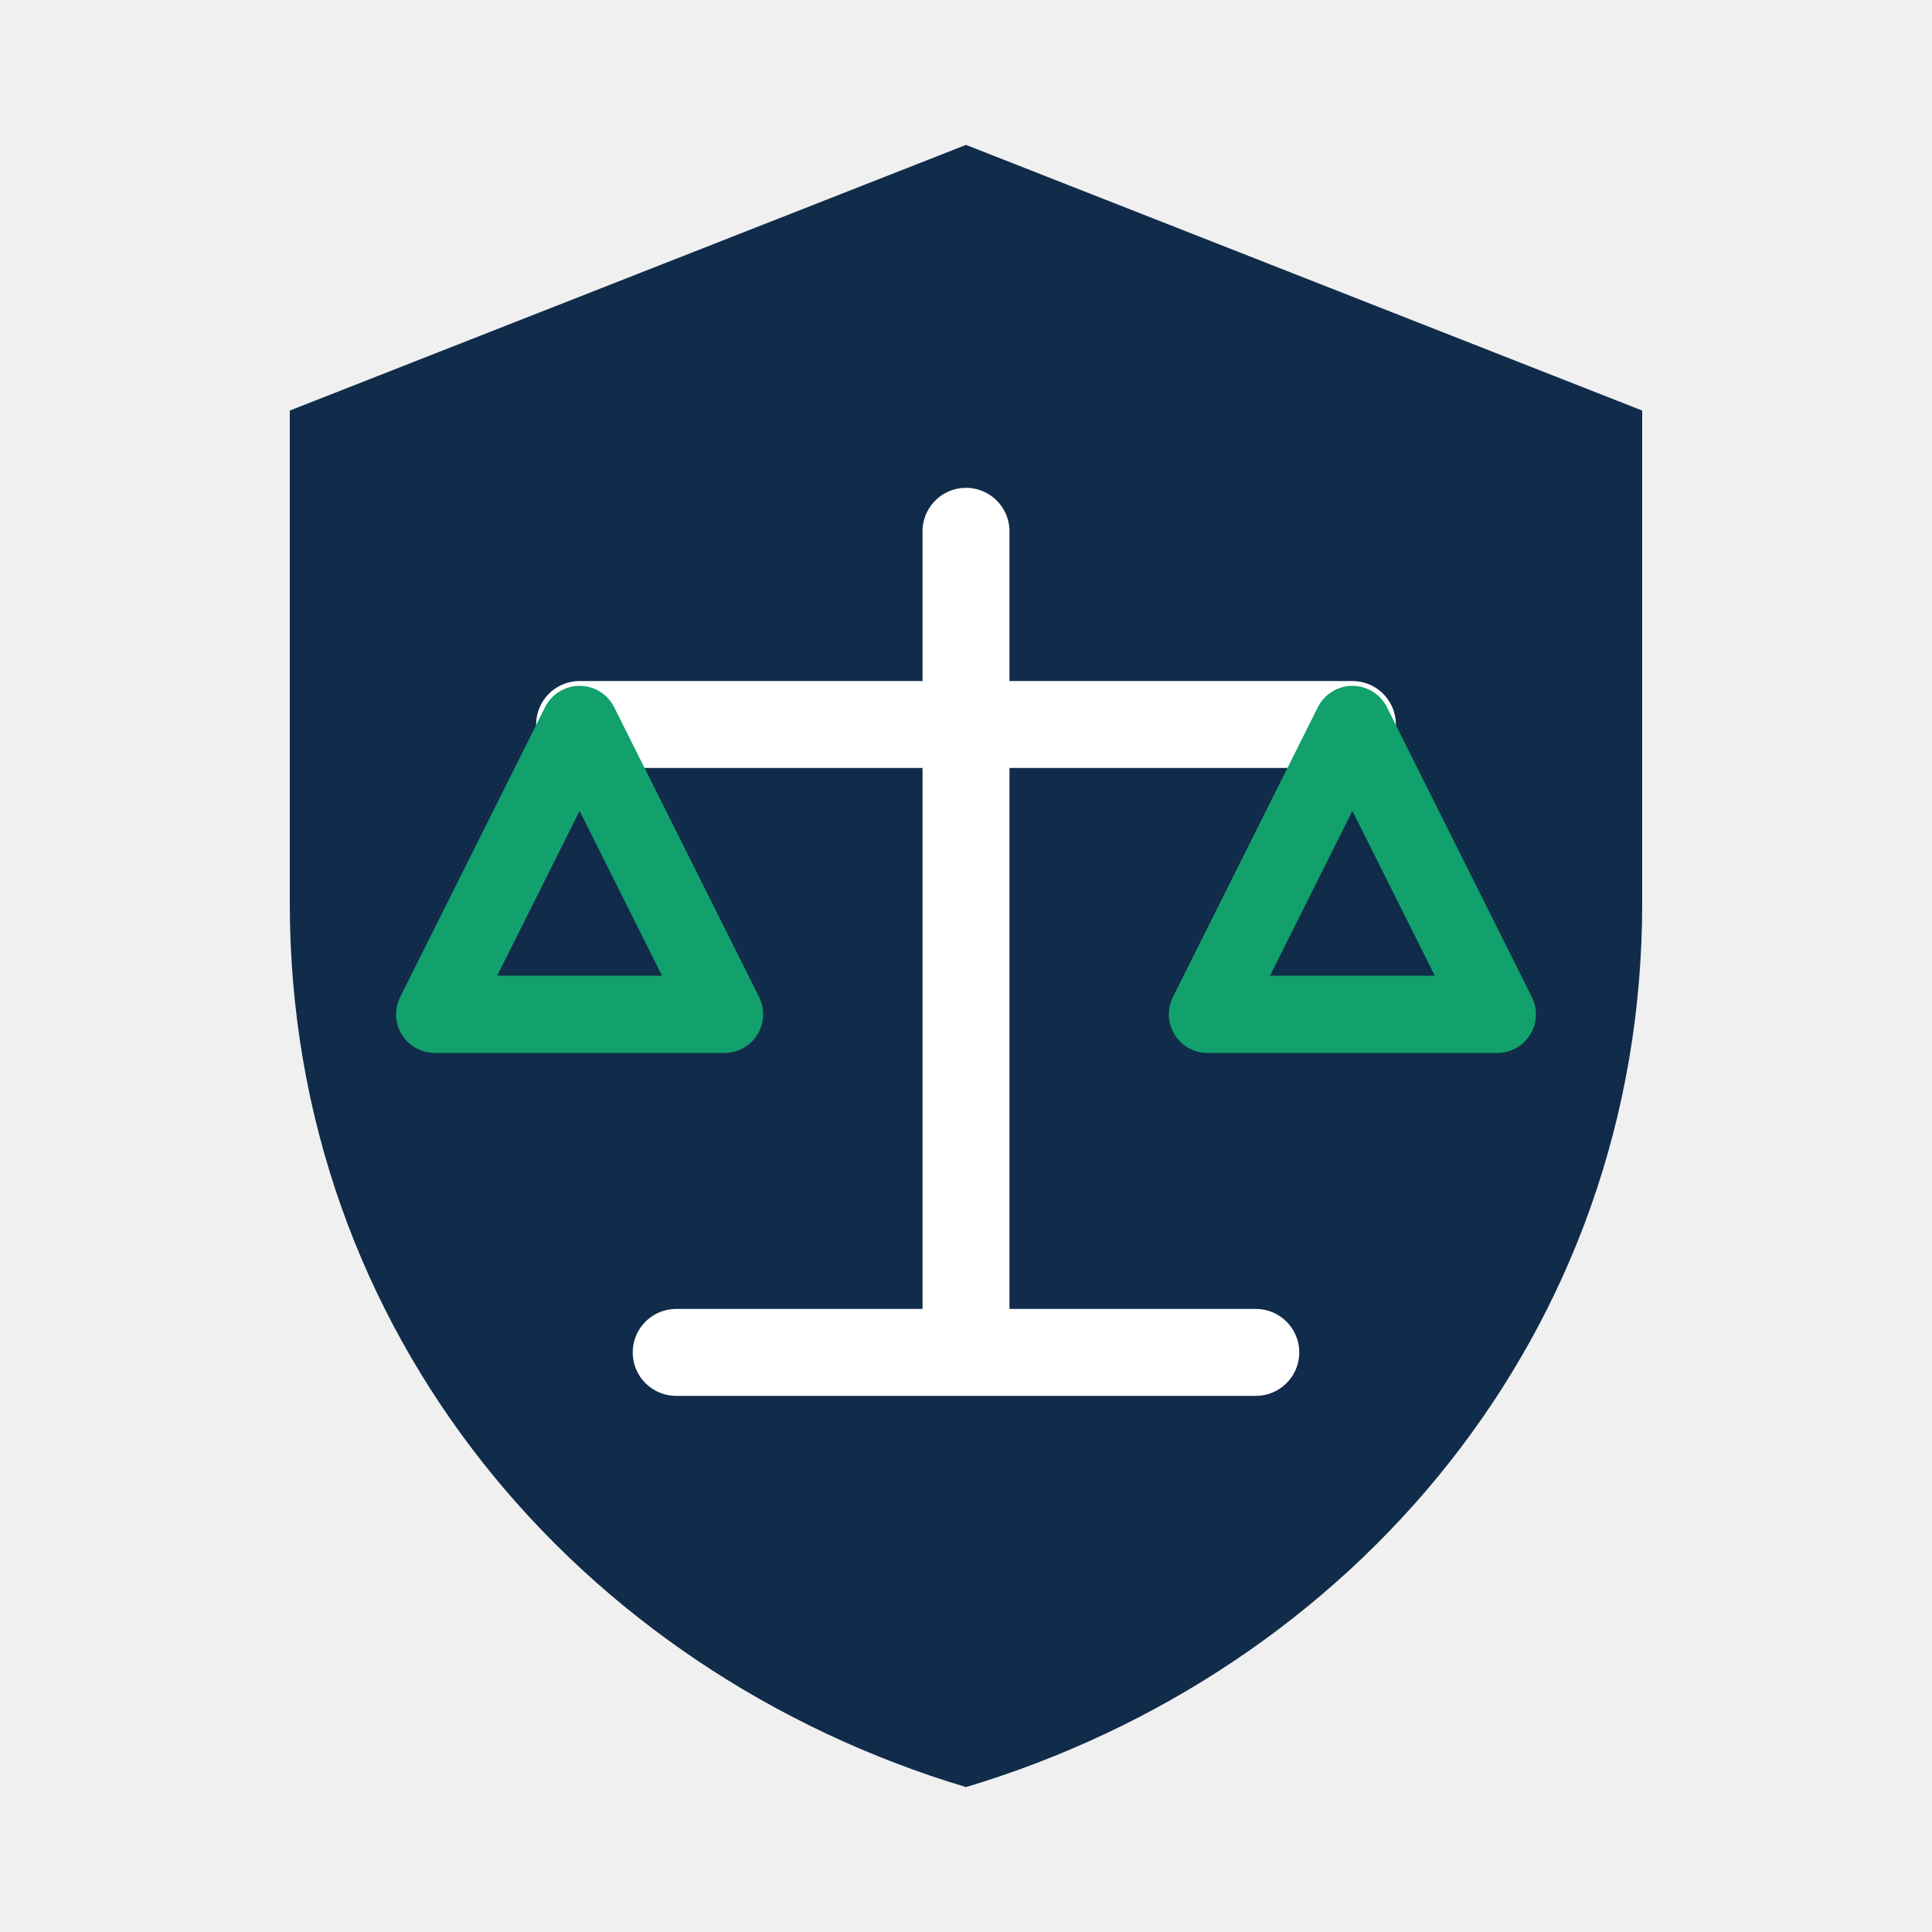
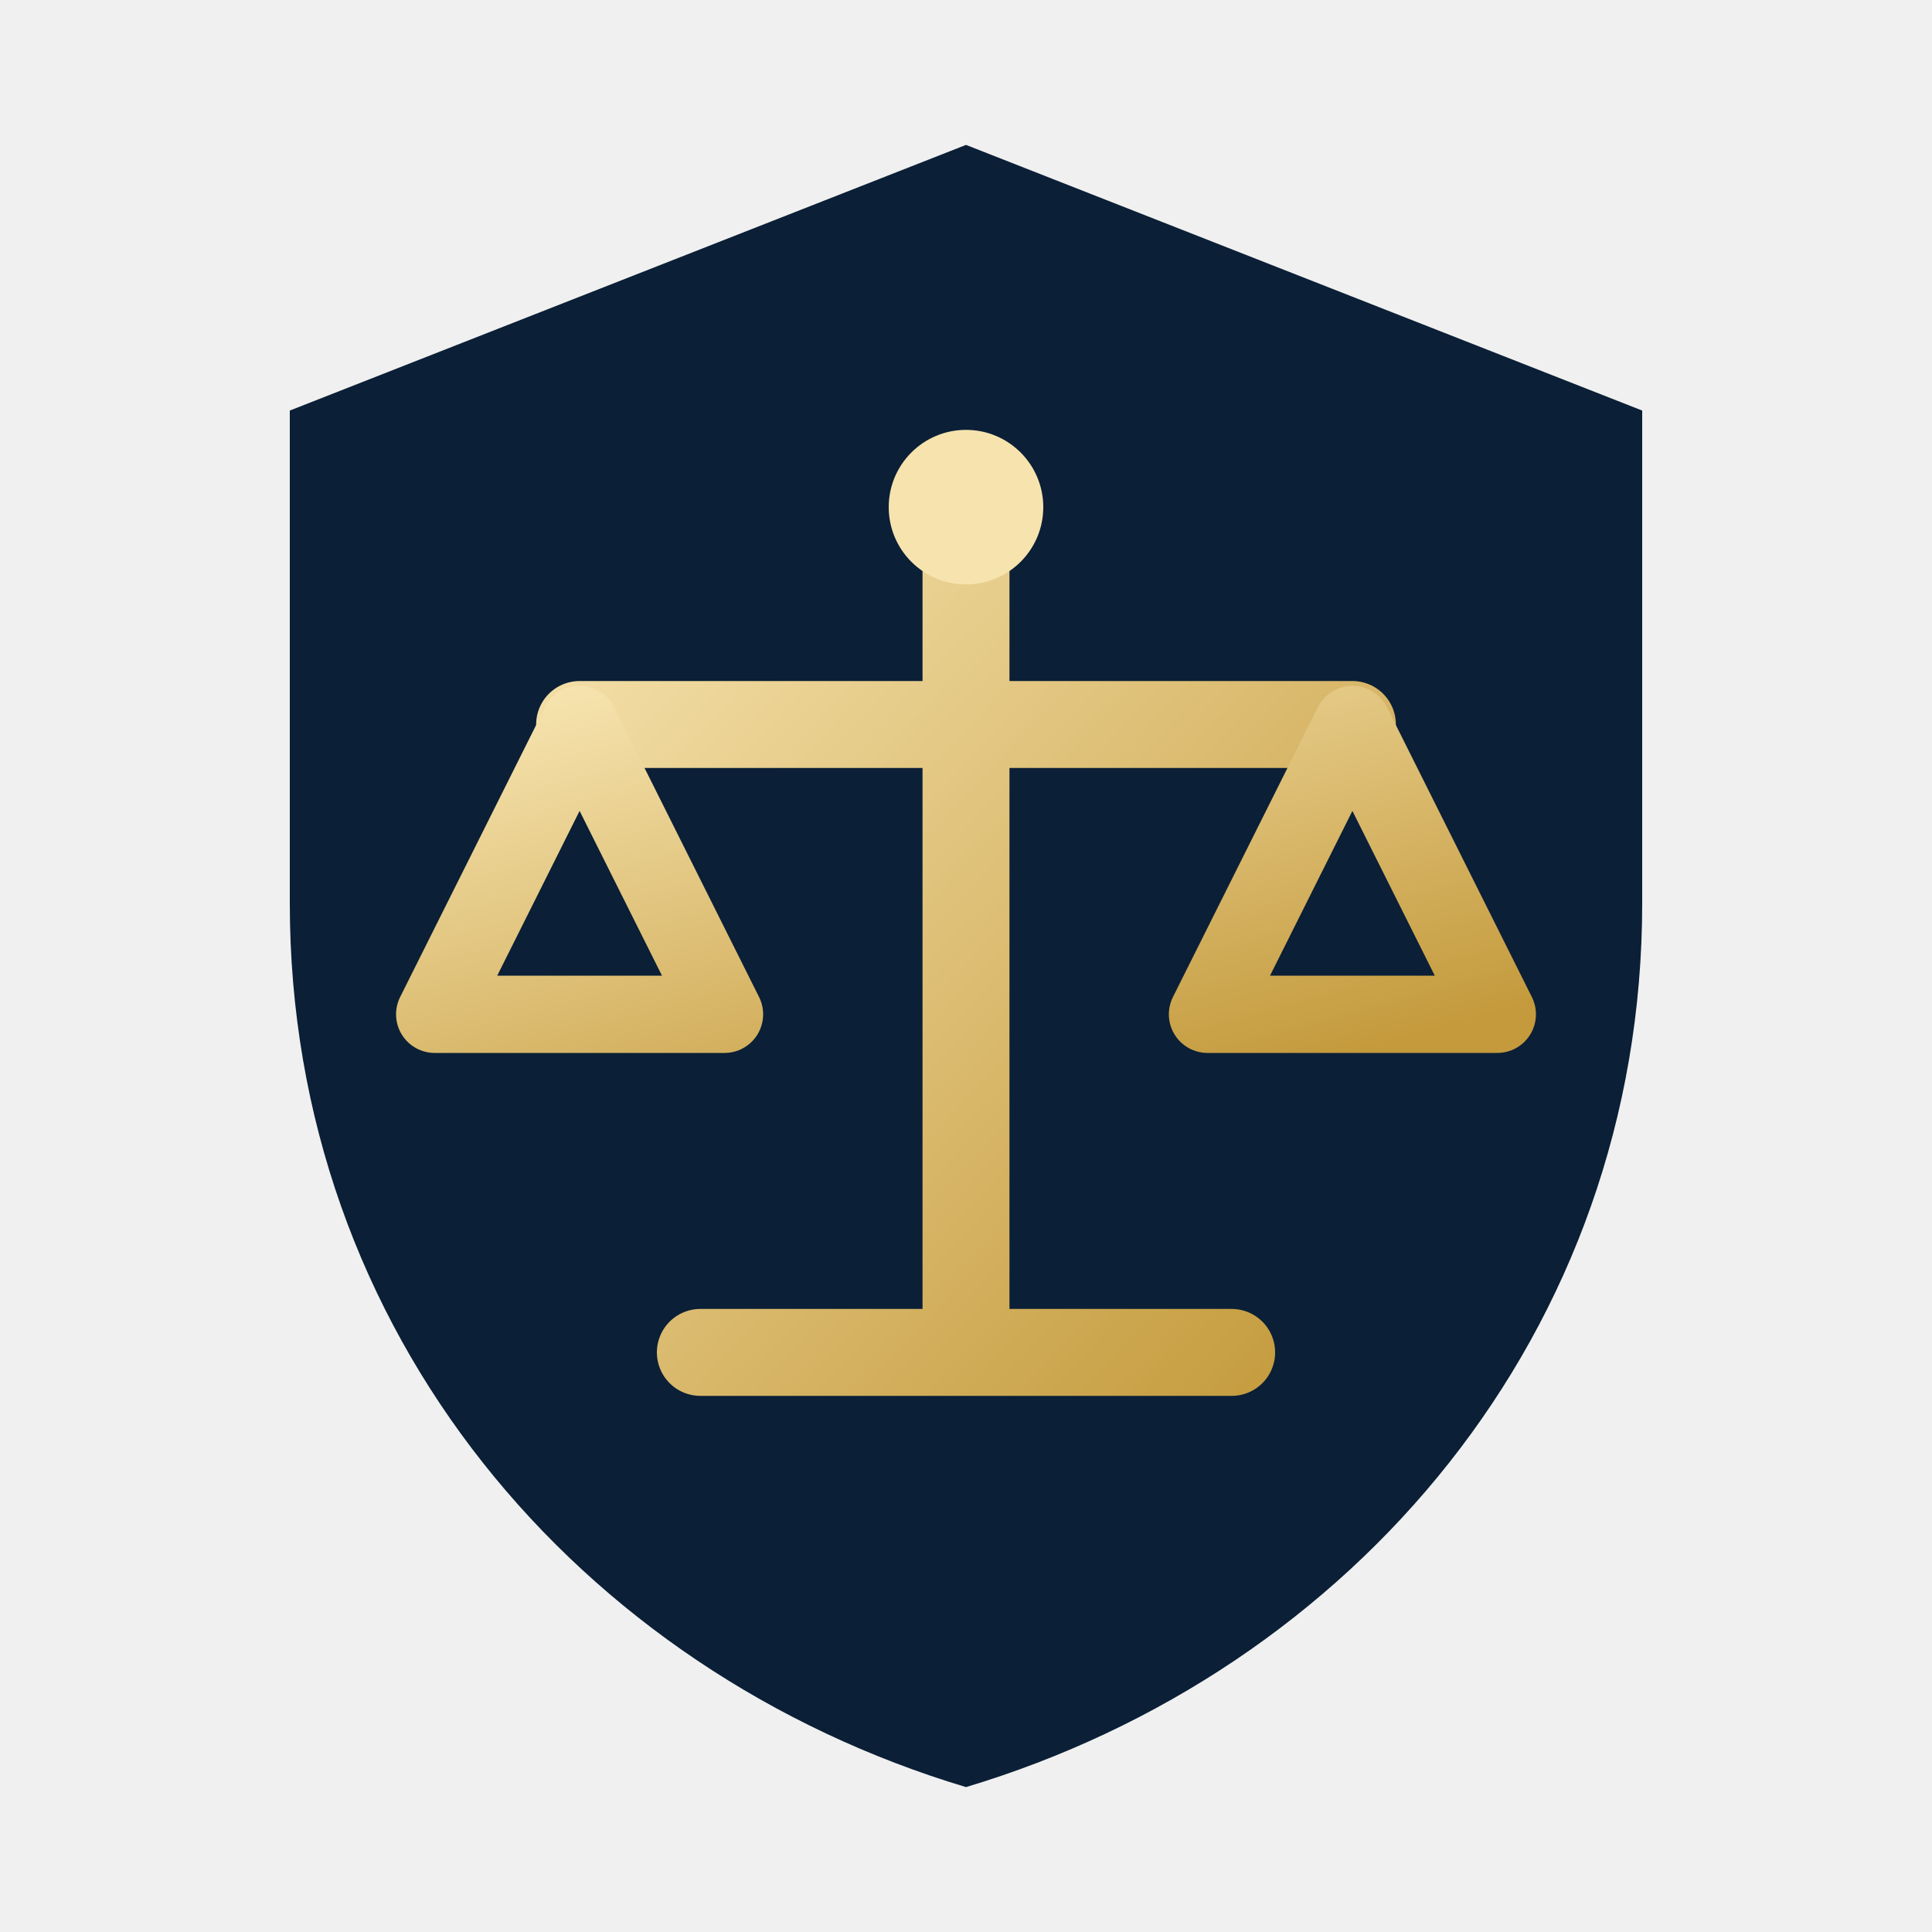
<svg xmlns="http://www.w3.org/2000/svg" viewBox="0 0 40 40">
-   <path d="M20 3 6 8.5v10.2C6 27.6 12 34.6 20 37c8-2.4 14-9.4 14-18.3V8.5L20 3Z" fill="#102c4a" />
-   <path d="M20 11v17M14 28h12M12 15h16" stroke="#fff" stroke-width="1.8" stroke-linecap="round" />
-   <path d="M12 15l-3 6h6l-3-6ZM28 15l-3 6h6l-3-6Z" fill="none" stroke="#12a06c" stroke-width="1.6" stroke-linejoin="round" />
+   <defs>
+     <linearGradient id="g" x1="0" y1="0" x2="1" y2="1">
+       <stop offset="0" stop-color="#f6e3ae" />
+       <stop offset="1" stop-color="#c49a3c" />
+     </linearGradient>
+   </defs>
+   <path d="M20 3 6 8.5v10.2C6 27.6 12 34.6 20 37c8-2.4 14-9.4 14-18.3V8.5L20 3Z" fill="#0b1f36" />
+   <path d="M20 11v17M14.5 28h11M12 15h16" stroke="url(#g)" stroke-width="1.8" stroke-linecap="round" />
+   <path d="M12 15l-3 6h6l-3-6ZM28 15l-3 6h6l-3-6Z" fill="none" stroke="url(#g)" stroke-width="1.6" stroke-linejoin="round" />
+   <circle cx="20" cy="10.5" r="1.6" fill="#f6e3ae" />
</svg>
